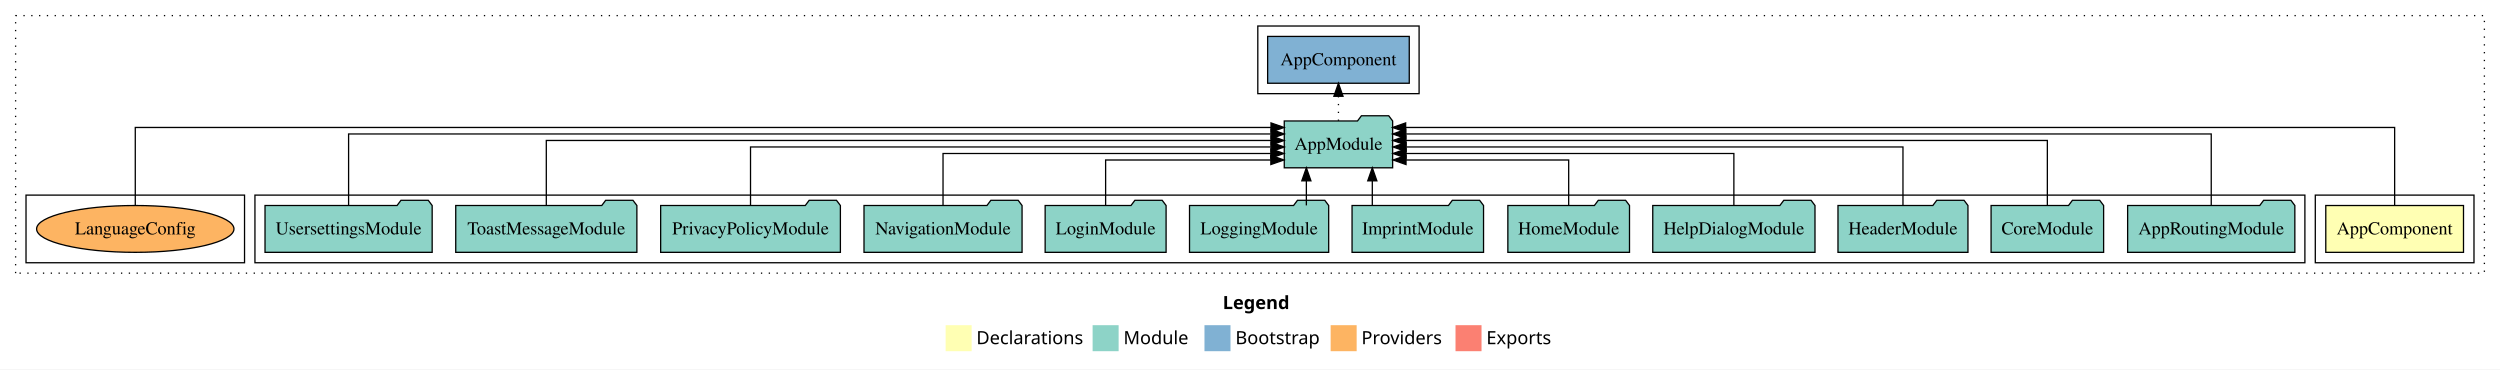
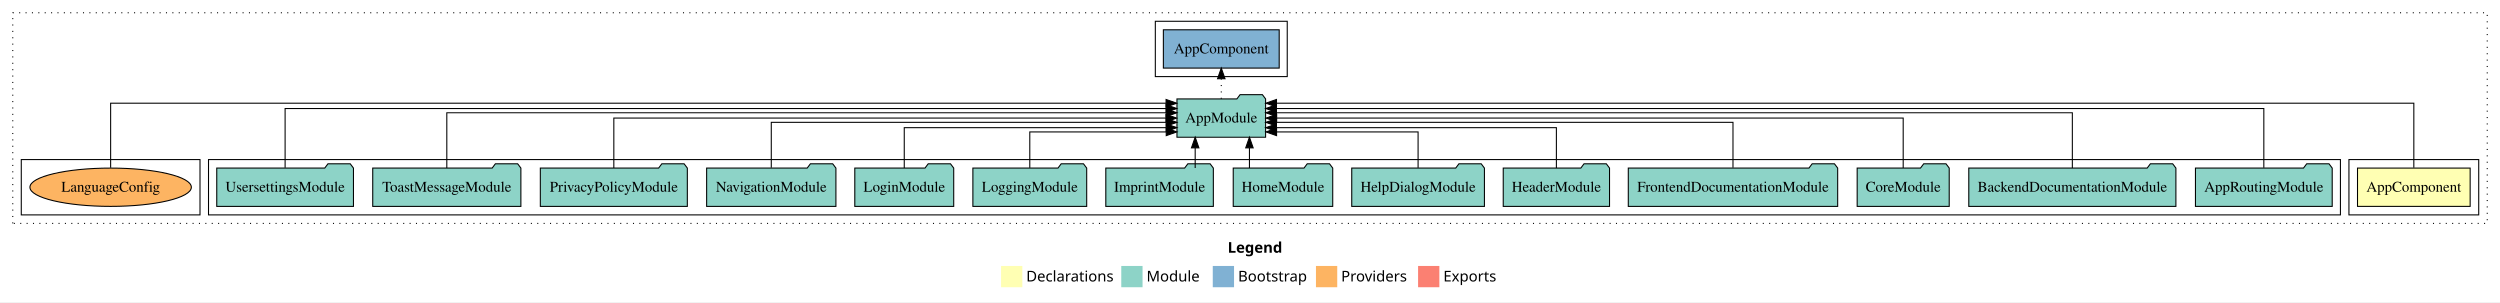
- <svg xmlns="http://www.w3.org/2000/svg" width="1922pt" height="284pt" viewBox="0.00 0.00 1922.00 284.00">
+ <svg xmlns="http://www.w3.org/2000/svg" width="2350pt" height="284pt" viewBox="0.00 0.00 2350.00 284.00">
  <g id="graph0" class="graph" transform="scale(1 1) rotate(0) translate(4 280)">
-     <polygon fill="#ffffff" stroke="transparent" points="-4,4 -4,-280 1918,-280 1918,4 -4,4" />
-     <text text-anchor="start" x="936.009" y="-42.4" font-family="sans-serif" font-weight="bold" font-size="14.00" fill="#000000">Legend</text>
-     <polygon fill="#ffffb3" stroke="transparent" points="723,-10 723,-30 743,-30 743,-10 723,-10" />
-     <text text-anchor="start" x="746.629" y="-15.4" font-family="sans-serif" font-size="14.00" fill="#000000">  Declarations</text>
-     <polygon fill="#8dd3c7" stroke="transparent" points="836,-10 836,-30 856,-30 856,-10 836,-10" />
-     <text text-anchor="start" x="859.725" y="-15.4" font-family="sans-serif" font-size="14.00" fill="#000000">  Module</text>
-     <polygon fill="#80b1d3" stroke="transparent" points="922,-10 922,-30 942,-30 942,-10 922,-10" />
-     <text text-anchor="start" x="945.781" y="-15.4" font-family="sans-serif" font-size="14.00" fill="#000000">  Bootstrap</text>
-     <polygon fill="#fdb462" stroke="transparent" points="1019,-10 1019,-30 1039,-30 1039,-10 1019,-10" />
-     <text text-anchor="start" x="1042.673" y="-15.4" font-family="sans-serif" font-size="14.00" fill="#000000">  Providers</text>
-     <polygon fill="#fb8072" stroke="transparent" points="1115,-10 1115,-30 1135,-30 1135,-10 1115,-10" />
-     <text text-anchor="start" x="1138.726" y="-15.4" font-family="sans-serif" font-size="14.00" fill="#000000">  Exports</text>
+     <polygon fill="#ffffff" stroke="transparent" points="-4,4 -4,-280 2346,-280 2346,4 -4,4" />
+     <text text-anchor="start" x="1150.009" y="-42.4" font-family="sans-serif" font-weight="bold" font-size="14.00" fill="#000000">Legend</text>
+     <polygon fill="#ffffb3" stroke="transparent" points="937,-10 937,-30 957,-30 957,-10 937,-10" />
+     <text text-anchor="start" x="960.629" y="-15.4" font-family="sans-serif" font-size="14.00" fill="#000000">  Declarations</text>
+     <polygon fill="#8dd3c7" stroke="transparent" points="1050,-10 1050,-30 1070,-30 1070,-10 1050,-10" />
+     <text text-anchor="start" x="1073.725" y="-15.4" font-family="sans-serif" font-size="14.00" fill="#000000">  Module</text>
+     <polygon fill="#80b1d3" stroke="transparent" points="1136,-10 1136,-30 1156,-30 1156,-10 1136,-10" />
+     <text text-anchor="start" x="1159.781" y="-15.4" font-family="sans-serif" font-size="14.00" fill="#000000">  Bootstrap</text>
+     <polygon fill="#fdb462" stroke="transparent" points="1233,-10 1233,-30 1253,-30 1253,-10 1233,-10" />
+     <text text-anchor="start" x="1256.673" y="-15.4" font-family="sans-serif" font-size="14.00" fill="#000000">  Providers</text>
+     <polygon fill="#fb8072" stroke="transparent" points="1329,-10 1329,-30 1349,-30 1349,-10 1329,-10" />
+     <text text-anchor="start" x="1352.726" y="-15.4" font-family="sans-serif" font-size="14.00" fill="#000000">  Exports</text>
    <g id="clust1" class="cluster">
-       <polygon fill="none" stroke="#000000" stroke-dasharray="1,5" points="8,-70 8,-268 1906,-268 1906,-70 8,-70" />
+       <polygon fill="none" stroke="#000000" stroke-dasharray="1,5" points="8,-70 8,-268 2334,-268 2334,-70 8,-70" />
    </g>
    <g id="clust2" class="cluster">
-       <polygon fill="none" stroke="#000000" points="1776,-78 1776,-130 1898,-130 1898,-78 1776,-78" />
+       <polygon fill="none" stroke="#000000" points="2204,-78 2204,-130 2326,-130 2326,-78 2204,-78" />
    </g>
    <g id="clust4" class="cluster">
-       <polygon fill="none" stroke="#000000" points="192,-78 192,-130 1768,-130 1768,-78 192,-78" />
+       <polygon fill="none" stroke="#000000" points="192,-78 192,-130 2196,-130 2196,-78 192,-78" />
    </g>
    <g id="clust6" class="cluster">
-       <polygon fill="none" stroke="#000000" points="963,-208 963,-260 1087,-260 1087,-208 963,-208" />
+       <polygon fill="none" stroke="#000000" points="1082,-208 1082,-260 1206,-260 1206,-208 1082,-208" />
    </g>
    <g id="clust7" class="cluster">
      <polygon fill="none" stroke="#000000" points="16,-78 16,-130 184,-130 184,-78 16,-78" />
    </g>
    <g id="node1" class="node">
-       <polygon fill="#ffffb3" stroke="#000000" points="1889.94,-122 1784.06,-122 1784.06,-86 1889.94,-86 1889.94,-122" />
-       <text text-anchor="middle" x="1837" y="-99.8" font-family="Times,serif" font-size="14.00" fill="#000000">AppComponent</text>
+       <polygon fill="#ffffb3" stroke="#000000" points="2317.94,-122 2212.06,-122 2212.06,-86 2317.94,-86 2317.94,-122" />
+       <text text-anchor="middle" x="2265" y="-99.8" font-family="Times,serif" font-size="14.00" fill="#000000">AppComponent</text>
    </g>
    <g id="node2" class="node">
-       <polygon fill="#8dd3c7" stroke="#000000" points="1066.657,-187 1063.657,-191 1042.657,-191 1039.657,-187 983.343,-187 983.343,-151 1066.657,-151 1066.657,-187" />
-       <text text-anchor="middle" x="1025" y="-164.8" font-family="Times,serif" font-size="14.00" fill="#000000">AppModule</text>
+       <polygon fill="#8dd3c7" stroke="#000000" points="1185.657,-187 1182.657,-191 1161.657,-191 1158.657,-187 1102.343,-187 1102.343,-151 1185.657,-151 1185.657,-187" />
+       <text text-anchor="middle" x="1144" y="-164.8" font-family="Times,serif" font-size="14.00" fill="#000000">AppModule</text>
    </g>
    <g id="edge1" class="edge">
-       <path fill="none" stroke="#000000" d="M1837,-122.091C1837,-145.133 1837,-182 1837,-182 1837,-182 1076.665,-182 1076.665,-182" />
-       <polygon fill="#000000" stroke="#000000" points="1076.665,-178.5 1066.665,-182 1076.665,-185.5 1076.665,-178.5" />
+       <path fill="none" stroke="#000000" d="M2265,-122.323C2265,-145.66 2265,-183 2265,-183 2265,-183 1195.899,-183 1195.899,-183" />
+       <polygon fill="#000000" stroke="#000000" points="1195.899,-179.5 1185.899,-183 1195.899,-186.5 1195.899,-179.5" />
    </g>
-     <g id="node15" class="node">
-       <polygon fill="#80b1d3" stroke="#000000" points="1079.439,-252 970.561,-252 970.561,-216 1079.439,-216 1079.439,-252" />
-       <text text-anchor="middle" x="1025" y="-229.8" font-family="Times,serif" font-size="14.00" fill="#000000">AppComponent </text>
+     <g id="node17" class="node">
+       <polygon fill="#80b1d3" stroke="#000000" points="1198.439,-252 1089.561,-252 1089.561,-216 1198.439,-216 1198.439,-252" />
+       <text text-anchor="middle" x="1144" y="-229.8" font-family="Times,serif" font-size="14.00" fill="#000000">AppComponent </text>
    </g>
-     <g id="edge14" class="edge">
-       <path fill="none" stroke="#000000" stroke-dasharray="1,5" d="M1025,-187.106C1025,-187.106 1025,-205.991 1025,-205.991" />
-       <polygon fill="#000000" stroke="#000000" points="1021.5,-205.991 1025,-215.991 1028.5,-205.991 1021.5,-205.991" />
+     <g id="edge16" class="edge">
+       <path fill="none" stroke="#000000" stroke-dasharray="1,5" d="M1144,-187.106C1144,-187.106 1144,-205.991 1144,-205.991" />
+       <polygon fill="#000000" stroke="#000000" points="1140.5,-205.991 1144,-215.991 1147.5,-205.991 1140.5,-205.991" />
    </g>
    <g id="node3" class="node">
-       <polygon fill="#8dd3c7" stroke="#000000" points="1760.274,-122 1757.274,-126 1736.274,-126 1733.274,-122 1631.726,-122 1631.726,-86 1760.274,-86 1760.274,-122" />
-       <text text-anchor="middle" x="1696" y="-99.8" font-family="Times,serif" font-size="14.00" fill="#000000">AppRoutingModule</text>
+       <polygon fill="#8dd3c7" stroke="#000000" points="2188.274,-122 2185.274,-126 2164.274,-126 2161.274,-122 2059.726,-122 2059.726,-86 2188.274,-86 2188.274,-122" />
+       <text text-anchor="middle" x="2124" y="-99.8" font-family="Times,serif" font-size="14.00" fill="#000000">AppRoutingModule</text>
    </g>
    <g id="edge2" class="edge">
-       <path fill="none" stroke="#000000" d="M1696,-122.045C1696,-143.662 1696,-177 1696,-177 1696,-177 1076.72,-177 1076.72,-177" />
-       <polygon fill="#000000" stroke="#000000" points="1076.721,-173.5 1066.72,-177 1076.72,-180.5 1076.721,-173.5" />
+       <path fill="none" stroke="#000000" d="M2124,-122.292C2124,-144.206 2124,-178 2124,-178 2124,-178 1195.796,-178 1195.796,-178" />
+       <polygon fill="#000000" stroke="#000000" points="1195.796,-174.5 1185.796,-178 1195.796,-181.5 1195.796,-174.5" />
    </g>
    <g id="node4" class="node">
-       <polygon fill="#8dd3c7" stroke="#000000" points="1613.262,-122 1610.262,-126 1589.262,-126 1586.262,-122 1526.738,-122 1526.738,-86 1613.262,-86 1613.262,-122" />
-       <text text-anchor="middle" x="1570" y="-99.8" font-family="Times,serif" font-size="14.00" fill="#000000">CoreModule</text>
+       <polygon fill="#8dd3c7" stroke="#000000" points="2041.343,-122 2038.343,-126 2017.343,-126 2014.343,-122 1846.657,-122 1846.657,-86 2041.343,-86 2041.343,-122" />
+       <text text-anchor="middle" x="1944" y="-99.8" font-family="Times,serif" font-size="14.00" fill="#000000">BackendDocumentationModule</text>
    </g>
    <g id="edge3" class="edge">
-       <path fill="none" stroke="#000000" d="M1570,-122.223C1570,-142.365 1570,-172 1570,-172 1570,-172 1076.86,-172 1076.86,-172" />
-       <polygon fill="#000000" stroke="#000000" points="1076.86,-168.5 1066.86,-172 1076.86,-175.5 1076.86,-168.5" />
+       <path fill="none" stroke="#000000" d="M1944,-122.027C1944,-142.767 1944,-174 1944,-174 1944,-174 1195.885,-174 1195.885,-174" />
+       <polygon fill="#000000" stroke="#000000" points="1195.885,-170.5 1185.885,-174 1195.885,-177.5 1195.885,-170.5" />
    </g>
    <g id="node5" class="node">
+       <polygon fill="#8dd3c7" stroke="#000000" points="1828.262,-122 1825.262,-126 1804.262,-126 1801.262,-122 1741.738,-122 1741.738,-86 1828.262,-86 1828.262,-122" />
+       <text text-anchor="middle" x="1785" y="-99.8" font-family="Times,serif" font-size="14.00" fill="#000000">CoreModule</text>
+     </g>
+     <g id="edge4" class="edge">
+       <path fill="none" stroke="#000000" d="M1785,-122.106C1785,-141.339 1785,-169 1785,-169 1785,-169 1196.058,-169 1196.058,-169" />
+       <polygon fill="#000000" stroke="#000000" points="1196.058,-165.5 1186.058,-169 1196.058,-172.5 1196.058,-165.5" />
+     </g>
+     <g id="node6" class="node">
+       <polygon fill="#8dd3c7" stroke="#000000" points="1723.411,-122 1720.411,-126 1699.411,-126 1696.411,-122 1526.589,-122 1526.589,-86 1723.411,-86 1723.411,-122" />
+       <text text-anchor="middle" x="1625" y="-99.8" font-family="Times,serif" font-size="14.00" fill="#000000">FrontendDocumentationModule</text>
+     </g>
+     <g id="edge5" class="edge">
+       <path fill="none" stroke="#000000" d="M1625,-122.302C1625,-140.27 1625,-165 1625,-165 1625,-165 1195.844,-165 1195.844,-165" />
+       <polygon fill="#000000" stroke="#000000" points="1195.844,-161.5 1185.844,-165 1195.844,-168.5 1195.844,-161.5" />
+     </g>
+     <g id="node7" class="node">
      <polygon fill="#8dd3c7" stroke="#000000" points="1508.961,-122 1505.961,-126 1484.961,-126 1481.961,-122 1409.039,-122 1409.039,-86 1508.961,-86 1508.961,-122" />
      <text text-anchor="middle" x="1459" y="-99.8" font-family="Times,serif" font-size="14.00" fill="#000000">HeaderModule</text>
    </g>
-     <g id="edge4" class="edge">
-       <path fill="none" stroke="#000000" d="M1459,-122.222C1459,-140.828 1459,-167 1459,-167 1459,-167 1077.008,-167 1077.008,-167" />
-       <polygon fill="#000000" stroke="#000000" points="1077.008,-163.5 1067.008,-167 1077.008,-170.5 1077.008,-163.5" />
+     <g id="edge6" class="edge">
+       <path fill="none" stroke="#000000" d="M1459,-122.027C1459,-138.398 1459,-160 1459,-160 1459,-160 1195.83,-160 1195.83,-160" />
+       <polygon fill="#000000" stroke="#000000" points="1195.83,-156.5 1185.83,-160 1195.83,-163.5 1195.83,-156.5" />
    </g>
-     <g id="node6" class="node">
+     <g id="node8" class="node">
      <polygon fill="#8dd3c7" stroke="#000000" points="1391.364,-122 1388.364,-126 1367.364,-126 1364.364,-122 1266.636,-122 1266.636,-86 1391.364,-86 1391.364,-122" />
      <text text-anchor="middle" x="1329" y="-99.8" font-family="Times,serif" font-size="14.00" fill="#000000">HelpDialogModule</text>
    </g>
-     <g id="edge5" class="edge">
-       <path fill="none" stroke="#000000" d="M1329,-122.034C1329,-139.06 1329,-162 1329,-162 1329,-162 1076.951,-162 1076.951,-162" />
-       <polygon fill="#000000" stroke="#000000" points="1076.951,-158.5 1066.951,-162 1076.951,-165.5 1076.951,-158.5" />
+     <g id="edge7" class="edge">
+       <path fill="none" stroke="#000000" d="M1329,-122.187C1329,-137.182 1329,-156 1329,-156 1329,-156 1195.979,-156 1195.979,-156" />
+       <polygon fill="#000000" stroke="#000000" points="1195.979,-152.5 1185.979,-156 1195.979,-159.5 1195.979,-152.5" />
    </g>
-     <g id="node7" class="node">
+     <g id="node9" class="node">
      <polygon fill="#8dd3c7" stroke="#000000" points="1248.762,-122 1245.762,-126 1224.762,-126 1221.762,-122 1155.238,-122 1155.238,-86 1248.762,-86 1248.762,-122" />
      <text text-anchor="middle" x="1202" y="-99.8" font-family="Times,serif" font-size="14.00" fill="#000000">HomeModule</text>
    </g>
-     <g id="edge6" class="edge">
-       <path fill="none" stroke="#000000" d="M1202,-122.24C1202,-137.571 1202,-157 1202,-157 1202,-157 1076.947,-157 1076.947,-157" />
-       <polygon fill="#000000" stroke="#000000" points="1076.947,-153.5 1066.947,-157 1076.947,-160.5 1076.947,-153.5" />
+     <g id="edge8" class="edge">
+       <path fill="none" stroke="#000000" d="M1170.474,-122.106C1170.474,-122.106 1170.474,-140.991 1170.474,-140.991" />
+       <polygon fill="#000000" stroke="#000000" points="1166.974,-140.991 1170.474,-150.991 1173.974,-140.991 1166.974,-140.991" />
    </g>
-     <g id="node8" class="node">
+     <g id="node10" class="node">
      <polygon fill="#8dd3c7" stroke="#000000" points="1136.544,-122 1133.544,-126 1112.544,-126 1109.544,-122 1035.456,-122 1035.456,-86 1136.544,-86 1136.544,-122" />
      <text text-anchor="middle" x="1086" y="-99.8" font-family="Times,serif" font-size="14.00" fill="#000000">ImprintModule</text>
    </g>
-     <g id="edge7" class="edge">
-       <path fill="none" stroke="#000000" d="M1051.028,-122.106C1051.028,-122.106 1051.028,-140.991 1051.028,-140.991" />
-       <polygon fill="#000000" stroke="#000000" points="1047.528,-140.991 1051.028,-150.991 1054.528,-140.991 1047.528,-140.991" />
+     <g id="edge9" class="edge">
+       <path fill="none" stroke="#000000" d="M1119.472,-122.106C1119.472,-122.106 1119.472,-140.991 1119.472,-140.991" />
+       <polygon fill="#000000" stroke="#000000" points="1115.972,-140.991 1119.472,-150.991 1122.972,-140.991 1115.972,-140.991" />
    </g>
-     <g id="node9" class="node">
+     <g id="node11" class="node">
      <polygon fill="#8dd3c7" stroke="#000000" points="1017.493,-122 1014.493,-126 993.493,-126 990.493,-122 910.507,-122 910.507,-86 1017.493,-86 1017.493,-122" />
      <text text-anchor="middle" x="964" y="-99.8" font-family="Times,serif" font-size="14.00" fill="#000000">LoggingModule</text>
    </g>
-     <g id="edge8" class="edge">
-       <path fill="none" stroke="#000000" d="M1000.334,-122.106C1000.334,-122.106 1000.334,-140.991 1000.334,-140.991" />
-       <polygon fill="#000000" stroke="#000000" points="996.834,-140.991 1000.334,-150.991 1003.834,-140.991 996.834,-140.991" />
+     <g id="edge10" class="edge">
+       <path fill="none" stroke="#000000" d="M964,-122.187C964,-137.182 964,-156 964,-156 964,-156 1092.252,-156 1092.252,-156" />
+       <polygon fill="#000000" stroke="#000000" points="1092.252,-159.5 1102.252,-156 1092.252,-152.5 1092.252,-159.5" />
    </g>
-     <g id="node10" class="node">
+     <g id="node12" class="node">
      <polygon fill="#8dd3c7" stroke="#000000" points="892.493,-122 889.493,-126 868.493,-126 865.493,-122 799.507,-122 799.507,-86 892.493,-86 892.493,-122" />
      <text text-anchor="middle" x="846" y="-99.8" font-family="Times,serif" font-size="14.00" fill="#000000">LoginModule</text>
    </g>
-     <g id="edge9" class="edge">
-       <path fill="none" stroke="#000000" d="M846,-122.24C846,-137.571 846,-157 846,-157 846,-157 973.033,-157 973.033,-157" />
-       <polygon fill="#000000" stroke="#000000" points="973.033,-160.5 983.033,-157 973.032,-153.5 973.033,-160.5" />
+     <g id="edge11" class="edge">
+       <path fill="none" stroke="#000000" d="M846,-122.027C846,-138.398 846,-160 846,-160 846,-160 1092.251,-160 1092.251,-160" />
+       <polygon fill="#000000" stroke="#000000" points="1092.251,-163.5 1102.251,-160 1092.251,-156.5 1092.251,-163.5" />
    </g>
-     <g id="node11" class="node">
+     <g id="node13" class="node">
      <polygon fill="#8dd3c7" stroke="#000000" points="781.758,-122 778.758,-126 757.758,-126 754.758,-122 660.242,-122 660.242,-86 781.758,-86 781.758,-122" />
      <text text-anchor="middle" x="721" y="-99.8" font-family="Times,serif" font-size="14.00" fill="#000000">NavigationModule</text>
    </g>
-     <g id="edge10" class="edge">
-       <path fill="none" stroke="#000000" d="M721,-122.034C721,-139.06 721,-162 721,-162 721,-162 973.049,-162 973.049,-162" />
-       <polygon fill="#000000" stroke="#000000" points="973.049,-165.5 983.049,-162 973.049,-158.5 973.049,-165.5" />
+     <g id="edge12" class="edge">
+       <path fill="none" stroke="#000000" d="M721,-122.302C721,-140.27 721,-165 721,-165 721,-165 1092.284,-165 1092.284,-165" />
+       <polygon fill="#000000" stroke="#000000" points="1092.284,-168.5 1102.284,-165 1092.283,-161.5 1092.284,-168.5" />
    </g>
-     <g id="node12" class="node">
+     <g id="node14" class="node">
      <polygon fill="#8dd3c7" stroke="#000000" points="642.091,-122 639.091,-126 618.091,-126 615.091,-122 503.909,-122 503.909,-86 642.091,-86 642.091,-122" />
      <text text-anchor="middle" x="573" y="-99.8" font-family="Times,serif" font-size="14.00" fill="#000000">PrivacyPolicyModule</text>
    </g>
-     <g id="edge11" class="edge">
-       <path fill="none" stroke="#000000" d="M573,-122.222C573,-140.828 573,-167 573,-167 573,-167 973.287,-167 973.287,-167" />
-       <polygon fill="#000000" stroke="#000000" points="973.287,-170.5 983.287,-167 973.287,-163.5 973.287,-170.5" />
+     <g id="edge13" class="edge">
+       <path fill="none" stroke="#000000" d="M573,-122.106C573,-141.339 573,-169 573,-169 573,-169 1092.013,-169 1092.013,-169" />
+       <polygon fill="#000000" stroke="#000000" points="1092.013,-172.5 1102.013,-169 1092.013,-165.5 1092.013,-172.5" />
    </g>
-     <g id="node13" class="node">
+     <g id="node15" class="node">
      <polygon fill="#8dd3c7" stroke="#000000" points="485.63,-122 482.63,-126 461.63,-126 458.63,-122 346.37,-122 346.37,-86 485.63,-86 485.63,-122" />
      <text text-anchor="middle" x="416" y="-99.8" font-family="Times,serif" font-size="14.00" fill="#000000">ToastMessageModule</text>
    </g>
-     <g id="edge12" class="edge">
-       <path fill="none" stroke="#000000" d="M416,-122.223C416,-142.365 416,-172 416,-172 416,-172 973.141,-172 973.141,-172" />
-       <polygon fill="#000000" stroke="#000000" points="973.141,-175.5 983.141,-172 973.141,-168.5 973.141,-175.5" />
+     <g id="edge14" class="edge">
+       <path fill="none" stroke="#000000" d="M416,-122.027C416,-142.767 416,-174 416,-174 416,-174 1092.245,-174 1092.245,-174" />
+       <polygon fill="#000000" stroke="#000000" points="1092.245,-177.5 1102.245,-174 1092.245,-170.5 1092.245,-177.5" />
    </g>
-     <g id="node14" class="node">
+     <g id="node16" class="node">
      <polygon fill="#8dd3c7" stroke="#000000" points="328.252,-122 325.252,-126 304.252,-126 301.252,-122 199.748,-122 199.748,-86 328.252,-86 328.252,-122" />
      <text text-anchor="middle" x="264" y="-99.8" font-family="Times,serif" font-size="14.00" fill="#000000">UsersettingsModule</text>
    </g>
-     <g id="edge13" class="edge">
-       <path fill="none" stroke="#000000" d="M264,-122.045C264,-143.662 264,-177 264,-177 264,-177 973.274,-177 973.274,-177" />
-       <polygon fill="#000000" stroke="#000000" points="973.274,-180.5 983.274,-177 973.274,-173.5 973.274,-180.5" />
+     <g id="edge15" class="edge">
+       <path fill="none" stroke="#000000" d="M264,-122.292C264,-144.206 264,-178 264,-178 264,-178 1092.148,-178 1092.148,-178" />
+       <polygon fill="#000000" stroke="#000000" points="1092.148,-181.5 1102.148,-178 1092.148,-174.5 1092.148,-181.5" />
    </g>
-     <g id="node16" class="node">
+     <g id="node18" class="node">
      <ellipse fill="#fdb462" stroke="#000000" cx="100" cy="-104" rx="75.868" ry="18" />
      <text text-anchor="middle" x="100" y="-99.8" font-family="Times,serif" font-size="14.00" fill="#000000">LanguageConfig</text>
    </g>
-     <g id="edge15" class="edge">
-       <path fill="none" stroke="#000000" d="M100,-122.091C100,-145.133 100,-182 100,-182 100,-182 973.155,-182 973.155,-182" />
-       <polygon fill="#000000" stroke="#000000" points="973.155,-185.5 983.155,-182 973.155,-178.5 973.155,-185.5" />
+     <g id="edge17" class="edge">
+       <path fill="none" stroke="#000000" d="M100,-122.323C100,-145.66 100,-183 100,-183 100,-183 1092.106,-183 1092.106,-183" />
+       <polygon fill="#000000" stroke="#000000" points="1092.106,-186.5 1102.106,-183 1092.106,-179.5 1092.106,-186.5" />
    </g>
  </g>
</svg>
